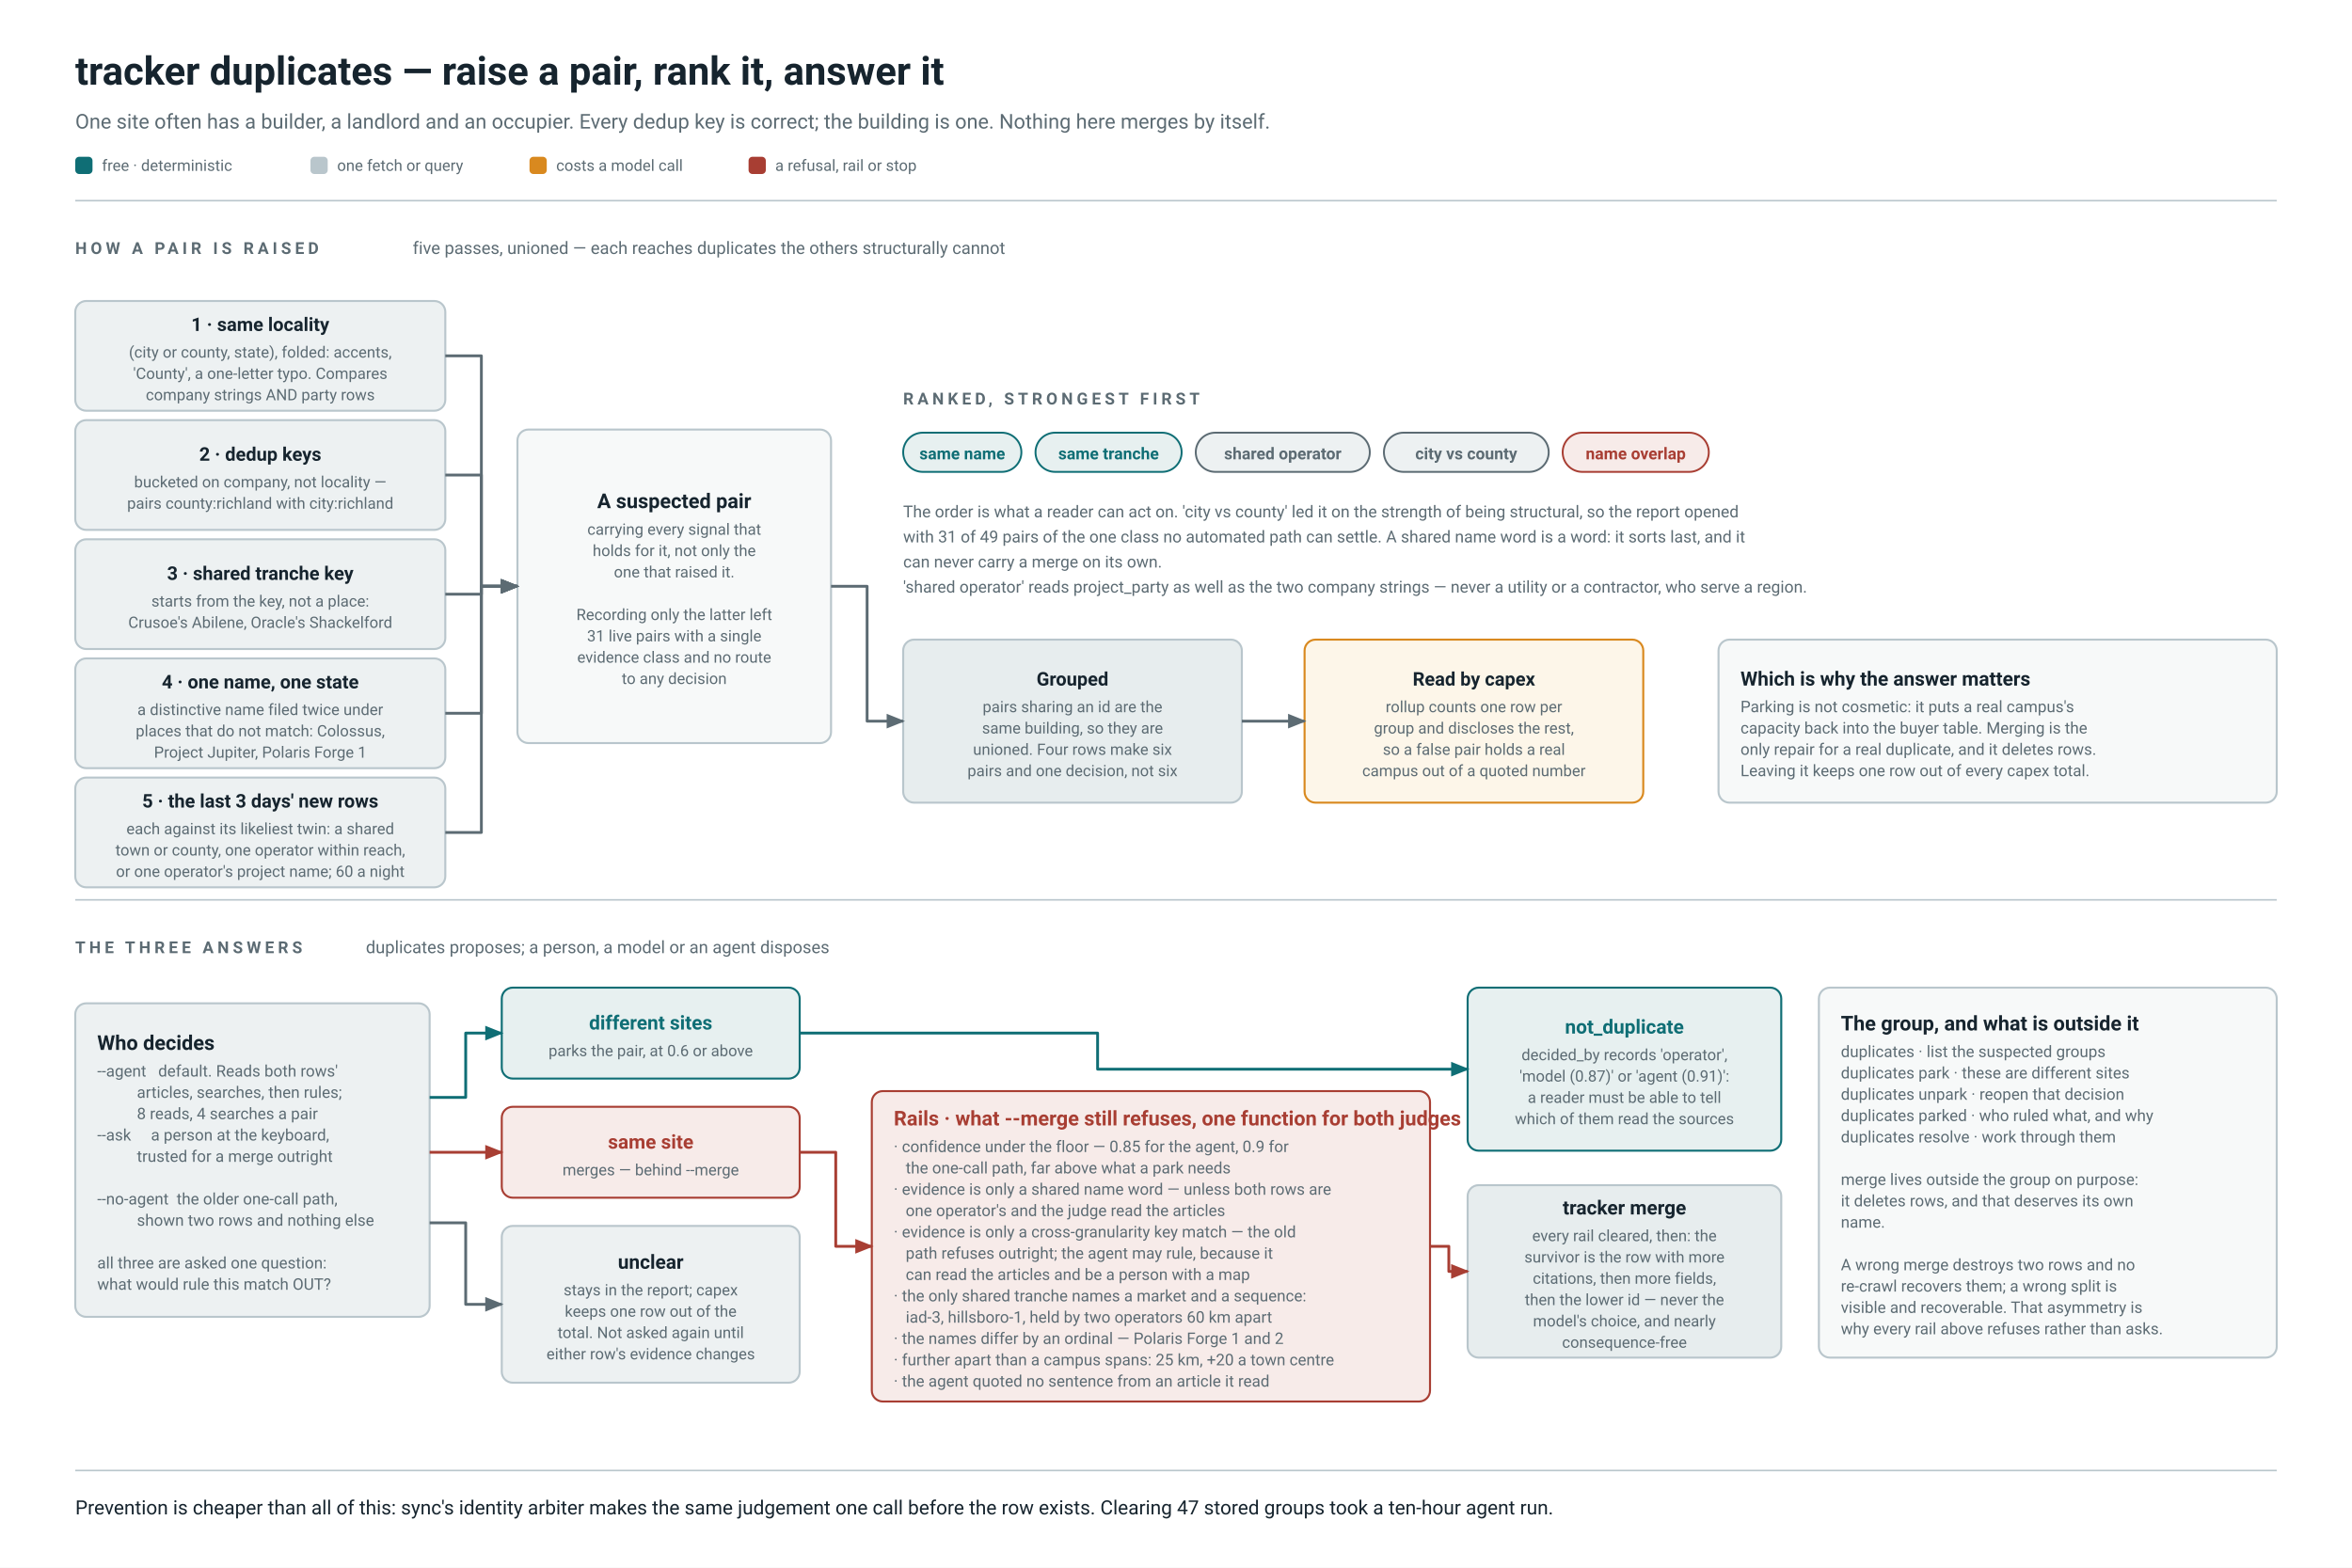
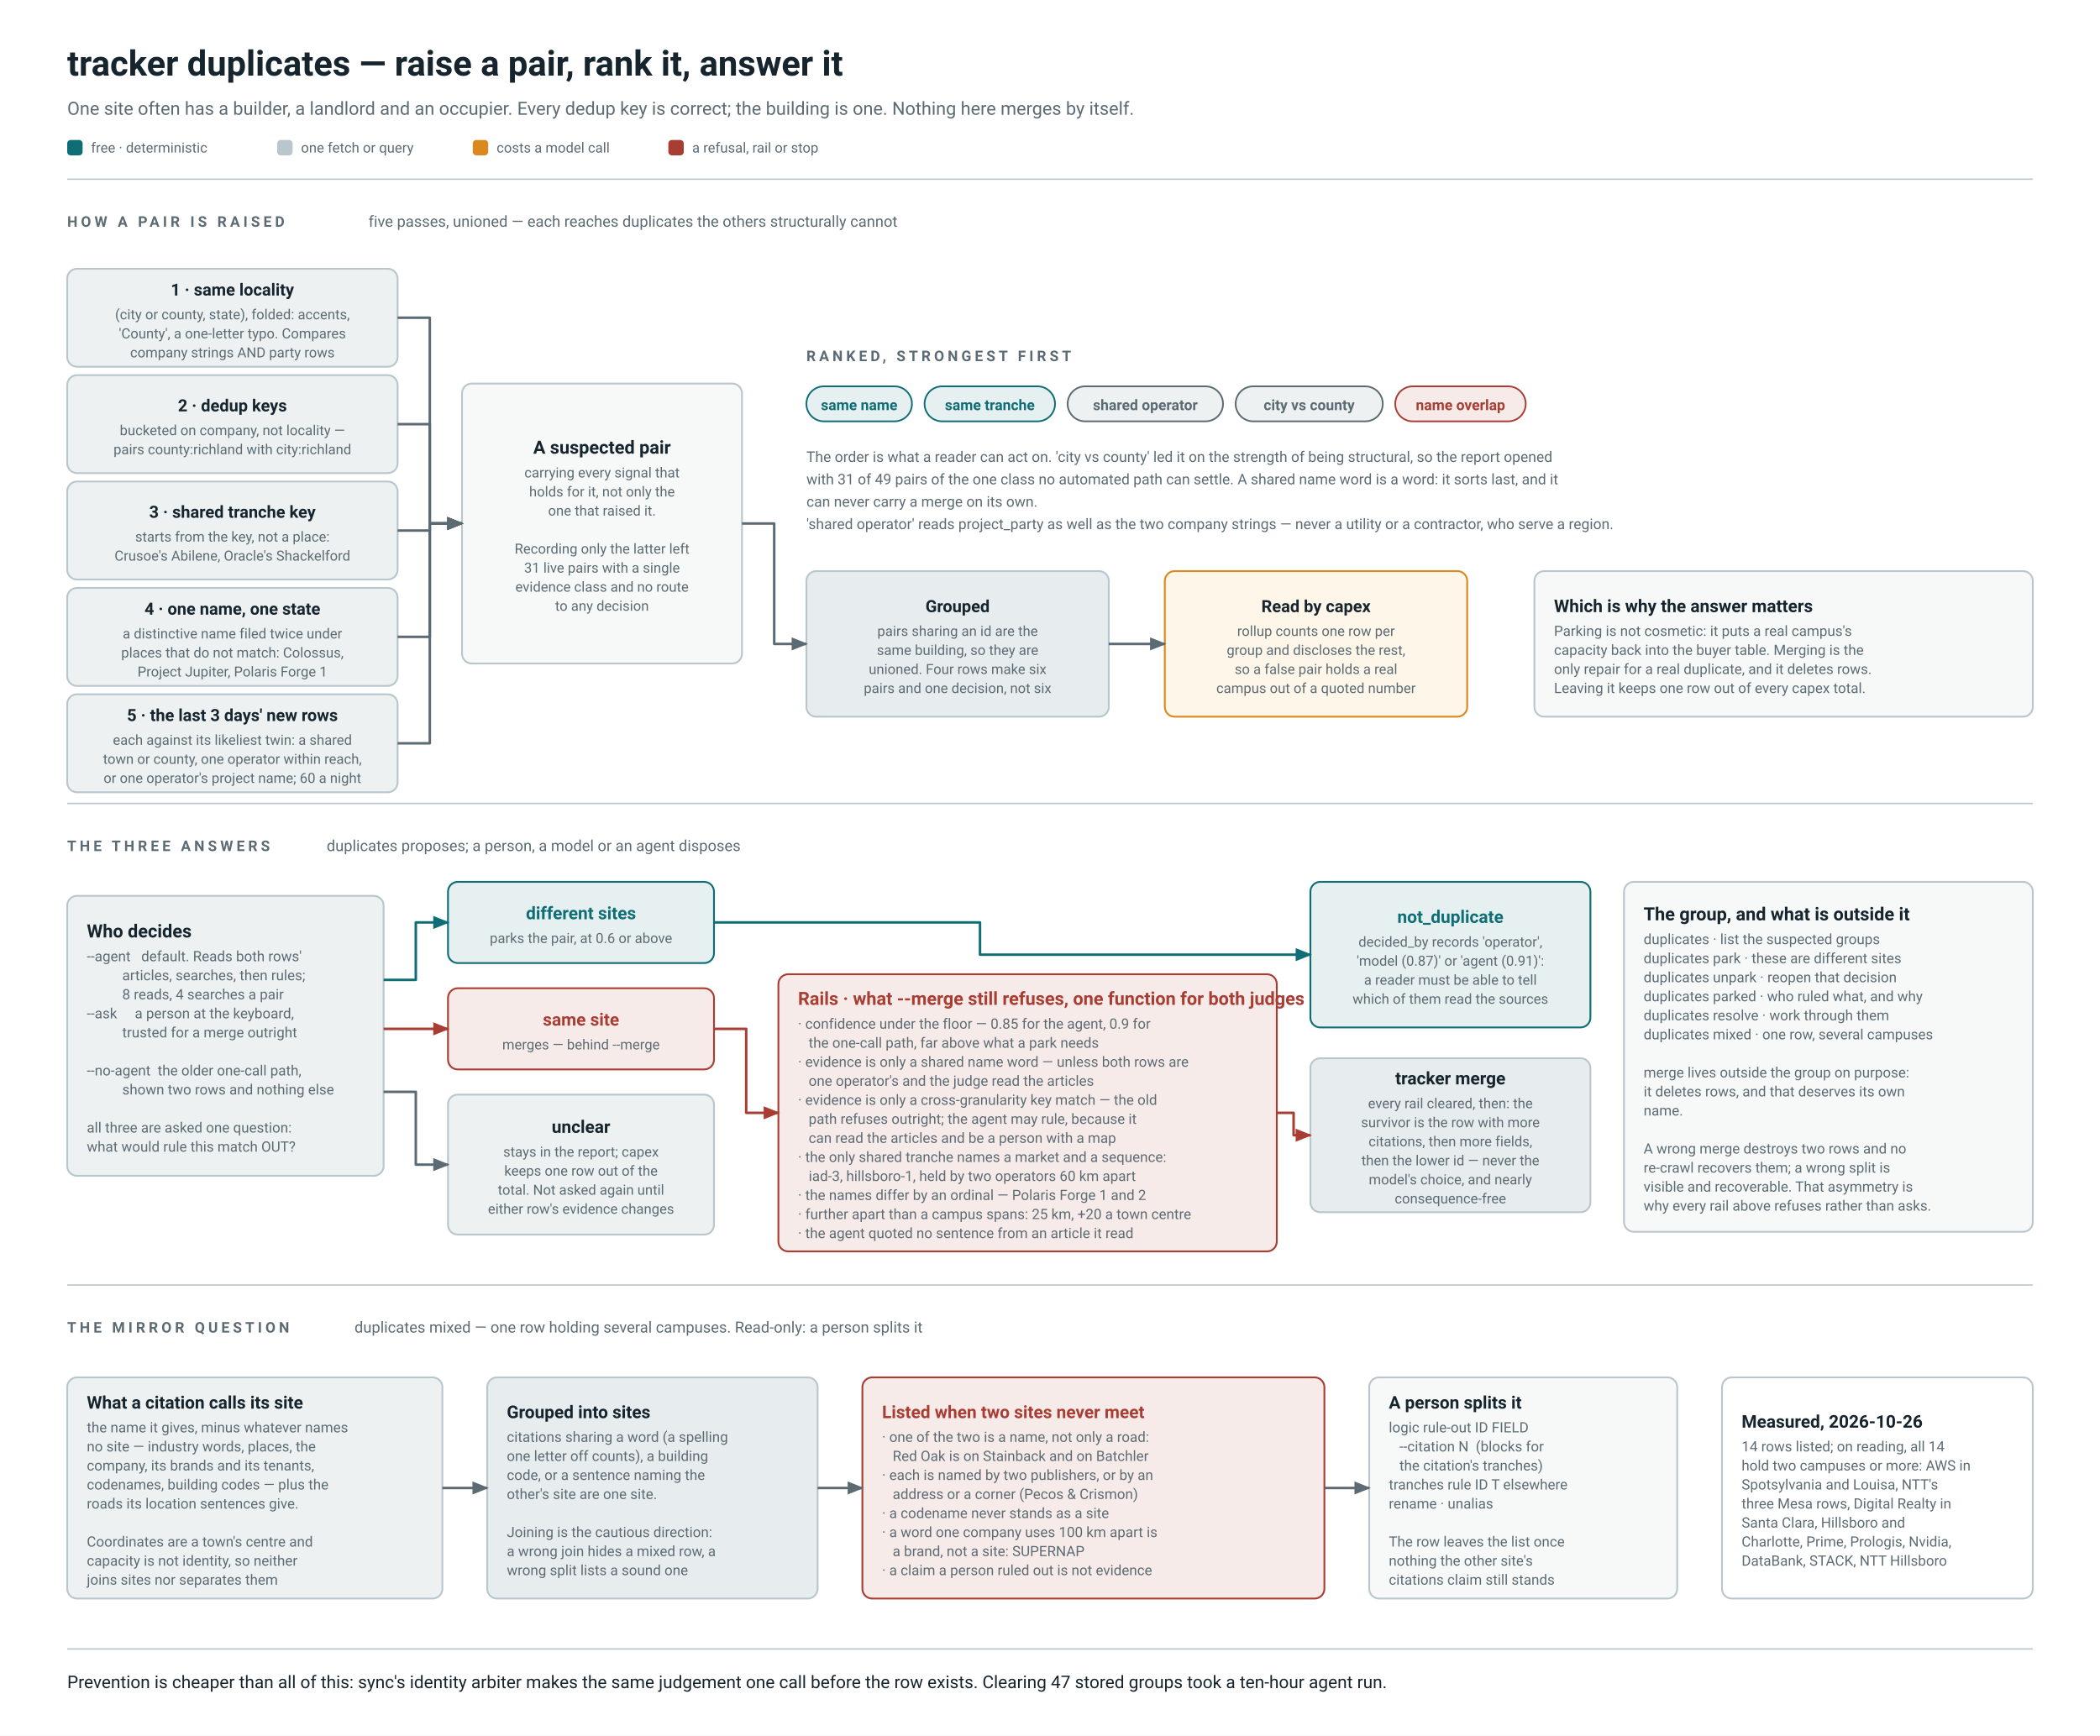
- <svg xmlns="http://www.w3.org/2000/svg" width="1500" height="1000" viewBox="0 0 1500 1000" font-family="system-ui,-apple-system,'Segoe UI',Roboto,'Helvetica Neue','DejaVu Sans',Arial,sans-serif">
+ <svg xmlns="http://www.w3.org/2000/svg" width="1500" height="1240" viewBox="0 0 1500 1240" font-family="system-ui,-apple-system,'Segoe UI',Roboto,'Helvetica Neue','DejaVu Sans',Arial,sans-serif">
  <defs>
    <marker id="a0F6E75" viewBox="0 0 10 10" refX="9" refY="5" markerWidth="6.5" markerHeight="6.5" orient="auto-start-reverse">
      <path d="M 0 1 L 10 5 L 0 9 z" fill="#0F6E75" />
    </marker>
    <marker id="a5C6B73" viewBox="0 0 10 10" refX="9" refY="5" markerWidth="6.5" markerHeight="6.5" orient="auto-start-reverse">
      <path d="M 0 1 L 10 5 L 0 9 z" fill="#5C6B73" />
    </marker>
    <marker id="aA83E33" viewBox="0 0 10 10" refX="9" refY="5" markerWidth="6.5" markerHeight="6.5" orient="auto-start-reverse">
      <path d="M 0 1 L 10 5 L 0 9 z" fill="#A83E33" />
    </marker>
  </defs>
-   <rect width="1500" height="1000" fill="#FFFFFF" />
+   <rect width="1500" height="1240" fill="#FFFFFF" />
  <g font-family="system-ui,-apple-system,'Segoe UI',Roboto,'Helvetica Neue','DejaVu Sans',Arial,sans-serif" xml:space="preserve">
    <text x="48.0" y="54.0" font-size="25" fill="#16242E" text-anchor="start" font-weight="700">tracker duplicates — raise a pair, rank it, answer it</text>
    <text x="48.0" y="82.0" font-size="13" fill="#5C6B73" text-anchor="start">One site often has a builder, a landlord and an occupier. Every dedup key is correct; the building is one. Nothing here merges by itself.</text>
    <rect x="48.0" y="100.0" width="11" height="11" rx="2.5" fill="#0F6E75" />
    <text x="65.0" y="109.0" font-size="10" fill="#5C6B73" text-anchor="start">free · deterministic</text>
    <rect x="198.0" y="100.0" width="11" height="11" rx="2.5" fill="#B9C6CC" />
    <text x="215.0" y="109.0" font-size="10" fill="#5C6B73" text-anchor="start">one fetch or query</text>
    <rect x="337.7" y="100.0" width="11" height="11" rx="2.5" fill="#D9891F" />
    <text x="354.7" y="109.0" font-size="10" fill="#5C6B73" text-anchor="start">costs a model call</text>
    <rect x="477.4" y="100.0" width="11" height="11" rx="2.5" fill="#A83E33" />
    <text x="494.4" y="109.0" font-size="10" fill="#5C6B73" text-anchor="start">a refusal, rail or stop</text>
    <line x1="48" y1="128" x2="1452" y2="128" stroke="#B9C6CC" stroke-width="1" />
    <text x="48.0" y="162.0" font-size="10.5" fill="#5C6B73" text-anchor="start" font-weight="700" letter-spacing="2.4">HOW A PAIR IS RAISED</text>
    <text x="263.2" y="162.0" font-size="11" fill="#5C6B73" text-anchor="start">five passes, unioned — each reaches duplicates the others structurally cannot</text>
    <rect x="48.0" y="192.0" width="236.0" height="70.0" rx="7" fill="#EDF1F2" stroke="#B9C6CC" stroke-width="1.3" />
    <text x="166.0" y="211.1" font-size="12" fill="#16242E" text-anchor="middle" font-weight="700">1 · same locality</text>
    <text x="166.0" y="228.1" font-size="10" fill="#5C6B73" text-anchor="middle">(city or county, state), folded: accents,</text>
    <text x="166.0" y="241.7" font-size="10" fill="#5C6B73" text-anchor="middle">'County', a one-letter typo. Compares</text>
    <text x="166.0" y="255.3" font-size="10" fill="#5C6B73" text-anchor="middle">company strings AND party rows</text>
    <rect x="48.0" y="268.0" width="236.0" height="70.0" rx="7" fill="#EDF1F2" stroke="#B9C6CC" stroke-width="1.3" />
    <text x="166.0" y="293.9" font-size="12" fill="#16242E" text-anchor="middle" font-weight="700">2 · dedup keys</text>
    <text x="166.0" y="310.9" font-size="10" fill="#5C6B73" text-anchor="middle">bucketed on company, not locality —</text>
    <text x="166.0" y="324.5" font-size="10" fill="#5C6B73" text-anchor="middle">pairs county:richland with city:richland</text>
    <rect x="48.0" y="344.0" width="236.0" height="70.0" rx="7" fill="#EDF1F2" stroke="#B9C6CC" stroke-width="1.3" />
    <text x="166.0" y="369.9" font-size="12" fill="#16242E" text-anchor="middle" font-weight="700">3 · shared tranche key</text>
    <text x="166.0" y="386.9" font-size="10" fill="#5C6B73" text-anchor="middle">starts from the key, not a place:</text>
    <text x="166.0" y="400.5" font-size="10" fill="#5C6B73" text-anchor="middle">Crusoe's Abilene, Oracle's Shackelford</text>
    <rect x="48.0" y="420.0" width="236.0" height="70.0" rx="7" fill="#EDF1F2" stroke="#B9C6CC" stroke-width="1.3" />
    <text x="166.0" y="439.1" font-size="12" fill="#16242E" text-anchor="middle" font-weight="700">4 · one name, one state</text>
    <text x="166.0" y="456.1" font-size="10" fill="#5C6B73" text-anchor="middle">a distinctive name filed twice under</text>
    <text x="166.0" y="469.7" font-size="10" fill="#5C6B73" text-anchor="middle">places that do not match: Colossus,</text>
    <text x="166.0" y="483.3" font-size="10" fill="#5C6B73" text-anchor="middle">Project Jupiter, Polaris Forge 1</text>
    <rect x="48.0" y="496.0" width="236.0" height="70.0" rx="7" fill="#EDF1F2" stroke="#B9C6CC" stroke-width="1.3" />
    <text x="166.0" y="515.1" font-size="12" fill="#16242E" text-anchor="middle" font-weight="700">5 · the last 3 days' new rows</text>
    <text x="166.0" y="532.1" font-size="10" fill="#5C6B73" text-anchor="middle">each against its likeliest twin: a shared</text>
    <text x="166.0" y="545.7" font-size="10" fill="#5C6B73" text-anchor="middle">town or county, one operator within reach,</text>
    <text x="166.0" y="559.3" font-size="10" fill="#5C6B73" text-anchor="middle">or one operator's project name; 60 a night</text>
    <rect x="330.0" y="274.0" width="200.0" height="200.0" rx="7" fill="#F7F9F9" stroke="#B9C6CC" stroke-width="1.3" />
    <text x="430.0" y="324.1" font-size="13" fill="#16242E" text-anchor="middle" font-weight="700">A suspected pair</text>
    <text x="430.0" y="341.1" font-size="10" fill="#5C6B73" text-anchor="middle">carrying every signal that</text>
    <text x="430.0" y="354.7" font-size="10" fill="#5C6B73" text-anchor="middle">holds for it, not only the</text>
    <text x="430.0" y="368.3" font-size="10" fill="#5C6B73" text-anchor="middle">one that raised it.</text>
    <text x="430.0" y="381.9" font-size="10" fill="#5C6B73" text-anchor="middle" />
    <text x="430.0" y="395.5" font-size="10" fill="#5C6B73" text-anchor="middle">Recording only the latter left</text>
    <text x="430.0" y="409.1" font-size="10" fill="#5C6B73" text-anchor="middle">31 live pairs with a single</text>
    <text x="430.0" y="422.7" font-size="10" fill="#5C6B73" text-anchor="middle">evidence class and no route</text>
    <text x="430.0" y="436.3" font-size="10" fill="#5C6B73" text-anchor="middle">to any decision</text>
    <polyline points="284.0,227.0 307.0,227.0 307.0,374.0 330.0,374.0" fill="none" stroke="#5C6B73" stroke-width="1.8" stroke-linejoin="round" marker-end="url(#a5C6B73)" />
    <polyline points="284.0,303.0 307.0,303.0 307.0,374.0 330.0,374.0" fill="none" stroke="#5C6B73" stroke-width="1.8" stroke-linejoin="round" marker-end="url(#a5C6B73)" />
    <polyline points="284.0,379.0 307.0,379.0 307.0,374.0 330.0,374.0" fill="none" stroke="#5C6B73" stroke-width="1.8" stroke-linejoin="round" marker-end="url(#a5C6B73)" />
    <polyline points="284.0,455.0 307.0,455.0 307.0,374.0 330.0,374.0" fill="none" stroke="#5C6B73" stroke-width="1.8" stroke-linejoin="round" marker-end="url(#a5C6B73)" />
    <polyline points="284.0,531.0 307.0,531.0 307.0,374.0 330.0,374.0" fill="none" stroke="#5C6B73" stroke-width="1.8" stroke-linejoin="round" marker-end="url(#a5C6B73)" />
    <text x="576.0" y="258.0" font-size="10.5" fill="#5C6B73" text-anchor="start" font-weight="700" letter-spacing="2.4">RANKED, STRONGEST FIRST</text>
    <rect x="576.0" y="276.0" width="75.4" height="25" rx="12.5" fill="#E7F0F0" stroke="#0F6E75" stroke-width="1.2" />
    <text x="613.7" y="293.0" font-size="10.5" fill="#0F6E75" text-anchor="middle" font-weight="700">same name</text>
    <rect x="660.4" y="276.0" width="93.2" height="25" rx="12.5" fill="#E7F0F0" stroke="#0F6E75" stroke-width="1.2" />
    <text x="707.0" y="293.0" font-size="10.5" fill="#0F6E75" text-anchor="middle" font-weight="700">same tranche</text>
    <rect x="762.6" y="276.0" width="111.0" height="25" rx="12.5" fill="#EDF1F2" stroke="#5C6B73" stroke-width="1.2" />
    <text x="818.1" y="293.0" font-size="10.5" fill="#5C6B73" text-anchor="middle" font-weight="700">shared operator</text>
    <rect x="882.6" y="276.0" width="105.1" height="25" rx="12.5" fill="#EDF1F2" stroke="#5C6B73" stroke-width="1.2" />
    <text x="935.1" y="293.0" font-size="10.5" fill="#5C6B73" text-anchor="middle" font-weight="700">city vs county</text>
    <rect x="996.6" y="276.0" width="93.2" height="25" rx="12.5" fill="#F7EBE9" stroke="#A83E33" stroke-width="1.2" />
    <text x="1043.2" y="293.0" font-size="10.5" fill="#A83E33" text-anchor="middle" font-weight="700">name overlap</text>
    <text x="576.0" y="330.0" font-size="10.5" fill="#5C6B73" text-anchor="start">The order is what a reader can act on. 'city vs county' led it on the strength of being structural, so the report opened</text>
    <text x="576.0" y="346.0" font-size="10.5" fill="#5C6B73" text-anchor="start">with 31 of 49 pairs of the one class no automated path can settle. A shared name word is a word: it sorts last, and it</text>
    <text x="576.0" y="362.0" font-size="10.5" fill="#5C6B73" text-anchor="start">can never carry a merge on its own.</text>
    <text x="576.0" y="378.0" font-size="10.5" fill="#5C6B73" text-anchor="start">'shared operator' reads project_party as well as the two company strings — never a utility or a contractor, who serve a region.</text>
    <rect x="576.0" y="408.0" width="216.0" height="104.0" rx="7" fill="#E7EDEE" stroke="#B9C6CC" stroke-width="1.3" />
    <text x="684.0" y="437.3" font-size="12" fill="#16242E" text-anchor="middle" font-weight="700">Grouped</text>
    <text x="684.0" y="454.3" font-size="10" fill="#5C6B73" text-anchor="middle">pairs sharing an id are the</text>
    <text x="684.0" y="467.9" font-size="10" fill="#5C6B73" text-anchor="middle">same building, so they are</text>
    <text x="684.0" y="481.5" font-size="10" fill="#5C6B73" text-anchor="middle">unioned. Four rows make six</text>
    <text x="684.0" y="495.1" font-size="10" fill="#5C6B73" text-anchor="middle">pairs and one decision, not six</text>
    <polyline points="530.0,374.0 553.0,374.0 553.0,460.0 576.0,460.0" fill="none" stroke="#5C6B73" stroke-width="1.8" stroke-linejoin="round" marker-end="url(#a5C6B73)" />
    <rect x="832.0" y="408.0" width="216.0" height="104.0" rx="7" fill="#FDF6E9" stroke="#D9891F" stroke-width="1.3" />
    <text x="940.0" y="437.3" font-size="12" fill="#16242E" text-anchor="middle" font-weight="700">Read by capex</text>
    <text x="940.0" y="454.3" font-size="10" fill="#5C6B73" text-anchor="middle">rollup counts one row per</text>
    <text x="940.0" y="467.9" font-size="10" fill="#5C6B73" text-anchor="middle">group and discloses the rest,</text>
    <text x="940.0" y="481.5" font-size="10" fill="#5C6B73" text-anchor="middle">so a false pair holds a real</text>
    <text x="940.0" y="495.1" font-size="10" fill="#5C6B73" text-anchor="middle">campus out of a quoted number</text>
    <polyline points="792.0,460.0 832.0,460.0" fill="none" stroke="#5C6B73" stroke-width="1.8" stroke-linejoin="round" marker-end="url(#a5C6B73)" />
    <rect x="1096.0" y="408.0" width="356.0" height="104.0" rx="7" fill="#F7F9F9" stroke="#B9C6CC" stroke-width="1.3" />
    <text x="1110.0" y="437.3" font-size="12.5" fill="#16242E" text-anchor="left" font-weight="700">Which is why the answer matters</text>
    <text x="1110.0" y="454.3" font-size="10.2" fill="#5C6B73" text-anchor="left">Parking is not cosmetic: it puts a real campus's</text>
    <text x="1110.0" y="467.9" font-size="10.2" fill="#5C6B73" text-anchor="left">capacity back into the buyer table. Merging is the</text>
    <text x="1110.0" y="481.5" font-size="10.2" fill="#5C6B73" text-anchor="left">only repair for a real duplicate, and it deletes rows.</text>
    <text x="1110.0" y="495.1" font-size="10.2" fill="#5C6B73" text-anchor="left">Leaving it keeps one row out of every capex total.</text>
    <line x1="48" y1="574" x2="1452" y2="574" stroke="#B9C6CC" stroke-width="1" />
    <text x="48.0" y="608.0" font-size="10.5" fill="#5C6B73" text-anchor="start" font-weight="700" letter-spacing="2.4">THE THREE ANSWERS</text>
    <text x="233.3" y="608.0" font-size="11" fill="#5C6B73" text-anchor="start">duplicates proposes; a person, a model or an agent disposes</text>
    <rect x="48.0" y="640.0" width="226.0" height="200.0" rx="7" fill="#EDF1F2" stroke="#B9C6CC" stroke-width="1.3" />
    <text x="62.0" y="669.7" font-size="13" fill="#16242E" text-anchor="left" font-weight="700">Who decides</text>
    <text x="62.0" y="686.7" font-size="10.2" fill="#5C6B73" text-anchor="left">--agent   default. Reads both rows'</text>
    <text x="62.0" y="700.3" font-size="10.2" fill="#5C6B73" text-anchor="left">          articles, searches, then rules;</text>
    <text x="62.0" y="713.9" font-size="10.2" fill="#5C6B73" text-anchor="left">          8 reads, 4 searches a pair</text>
    <text x="62.0" y="727.5" font-size="10.2" fill="#5C6B73" text-anchor="left">--ask     a person at the keyboard,</text>
    <text x="62.0" y="741.1" font-size="10.2" fill="#5C6B73" text-anchor="left">          trusted for a merge outright</text>
    <text x="62.0" y="754.7" font-size="10.2" fill="#5C6B73" text-anchor="left" />
    <text x="62.0" y="768.3" font-size="10.2" fill="#5C6B73" text-anchor="left">--no-agent  the older one-call path,</text>
    <text x="62.0" y="781.9" font-size="10.2" fill="#5C6B73" text-anchor="left">          shown two rows and nothing else</text>
    <text x="62.0" y="795.5" font-size="10.2" fill="#5C6B73" text-anchor="left" />
    <text x="62.0" y="809.1" font-size="10.2" fill="#5C6B73" text-anchor="left">all three are asked one question:</text>
    <text x="62.0" y="822.7" font-size="10.2" fill="#5C6B73" text-anchor="left">what would rule this match OUT?</text>
    <rect x="320.0" y="630.0" width="190.0" height="58.0" rx="7" fill="#E7F0F0" stroke="#0F6E75" stroke-width="1.3" />
    <text x="415.0" y="656.7" font-size="12.5" fill="#0F6E75" text-anchor="middle" font-weight="700">different sites</text>
    <text x="415.0" y="673.7" font-size="10" fill="#5C6B73" text-anchor="middle">parks the pair, at 0.6 or above</text>
    <rect x="320.0" y="706.0" width="190.0" height="58.0" rx="7" fill="#F7EBE9" stroke="#A83E33" stroke-width="1.3" />
    <text x="415.0" y="732.7" font-size="12.5" fill="#A83E33" text-anchor="middle" font-weight="700">same site</text>
    <text x="415.0" y="749.7" font-size="10" fill="#5C6B73" text-anchor="middle">merges — behind --merge</text>
    <rect x="320.0" y="782.0" width="190.0" height="100.0" rx="7" fill="#EDF1F2" stroke="#B9C6CC" stroke-width="1.3" />
    <text x="415.0" y="809.3" font-size="12.5" fill="#16242E" text-anchor="middle" font-weight="700">unclear</text>
    <text x="415.0" y="826.3" font-size="10" fill="#5C6B73" text-anchor="middle">stays in the report; capex</text>
    <text x="415.0" y="839.9" font-size="10" fill="#5C6B73" text-anchor="middle">keeps one row out of the</text>
    <text x="415.0" y="853.5" font-size="10" fill="#5C6B73" text-anchor="middle">total. Not asked again until</text>
    <text x="415.0" y="867.1" font-size="10" fill="#5C6B73" text-anchor="middle">either row's evidence changes</text>
    <polyline points="274.0,700.0 297.0,700.0 297.0,659.0 320.0,659.0" fill="none" stroke="#0F6E75" stroke-width="1.8" stroke-linejoin="round" marker-end="url(#a0F6E75)" />
    <polyline points="274.0,735.0 320.0,735.0" fill="none" stroke="#A83E33" stroke-width="1.8" stroke-linejoin="round" marker-end="url(#aA83E33)" />
    <polyline points="274.0,780.0 297.0,780.0 297.0,832.0 320.0,832.0" fill="none" stroke="#5C6B73" stroke-width="1.8" stroke-linejoin="round" marker-end="url(#a5C6B73)" />
    <rect x="936.0" y="630.0" width="200.0" height="104.0" rx="7" fill="#E7F0F0" stroke="#0F6E75" stroke-width="1.3" />
    <text x="1036.0" y="659.3" font-size="12.5" fill="#0F6E75" text-anchor="middle" font-weight="700">not_duplicate</text>
    <text x="1036.0" y="676.3" font-size="10" fill="#5C6B73" text-anchor="middle">decided_by records 'operator',</text>
    <text x="1036.0" y="689.9" font-size="10" fill="#5C6B73" text-anchor="middle">'model (0.87)' or 'agent (0.91)':</text>
    <text x="1036.0" y="703.5" font-size="10" fill="#5C6B73" text-anchor="middle">a reader must be able to tell</text>
    <text x="1036.0" y="717.1" font-size="10" fill="#5C6B73" text-anchor="middle">which of them read the sources</text>
    <polyline points="510.0,659.0 700.0,659.0 700.0,682.0 936.0,682.0" fill="none" stroke="#0F6E75" stroke-width="1.8" stroke-linejoin="round" marker-end="url(#a0F6E75)" />
    <rect x="556.0" y="696.0" width="356.0" height="198.0" rx="7" fill="#F7EBE9" stroke="#A83E33" stroke-width="1.3" />
    <text x="570.0" y="717.9" font-size="13" fill="#A83E33" text-anchor="left" font-weight="700">Rails · what --merge still refuses, one function for both judges</text>
    <text x="570.0" y="734.9" font-size="10.2" fill="#5C6B73" text-anchor="left">· confidence under the floor — 0.85 for the agent, 0.9 for</text>
    <text x="570.0" y="748.5" font-size="10.2" fill="#5C6B73" text-anchor="left">   the one-call path, far above what a park needs</text>
    <text x="570.0" y="762.1" font-size="10.2" fill="#5C6B73" text-anchor="left">· evidence is only a shared name word — unless both rows are</text>
    <text x="570.0" y="775.7" font-size="10.2" fill="#5C6B73" text-anchor="left">   one operator's and the judge read the articles</text>
    <text x="570.0" y="789.3" font-size="10.2" fill="#5C6B73" text-anchor="left">· evidence is only a cross-granularity key match — the old</text>
    <text x="570.0" y="802.9" font-size="10.2" fill="#5C6B73" text-anchor="left">   path refuses outright; the agent may rule, because it</text>
    <text x="570.0" y="816.5" font-size="10.2" fill="#5C6B73" text-anchor="left">   can read the articles and be a person with a map</text>
    <text x="570.0" y="830.1" font-size="10.2" fill="#5C6B73" text-anchor="left">· the only shared tranche names a market and a sequence:</text>
    <text x="570.0" y="843.7" font-size="10.2" fill="#5C6B73" text-anchor="left">   iad-3, hillsboro-1, held by two operators 60 km apart</text>
    <text x="570.0" y="857.3" font-size="10.2" fill="#5C6B73" text-anchor="left">· the names differ by an ordinal — Polaris Forge 1 and 2</text>
    <text x="570.0" y="870.9" font-size="10.2" fill="#5C6B73" text-anchor="left">· further apart than a campus spans: 25 km, +20 a town centre</text>
    <text x="570.0" y="884.5" font-size="10.2" fill="#5C6B73" text-anchor="left">· the agent quoted no sentence from an article it read</text>
    <polyline points="510.0,735.0 533.0,735.0 533.0,795.0 556.0,795.0" fill="none" stroke="#A83E33" stroke-width="1.8" stroke-linejoin="round" marker-end="url(#aA83E33)" />
    <rect x="936.0" y="756.0" width="200.0" height="110.0" rx="7" fill="#E7EDEE" stroke="#B9C6CC" stroke-width="1.3" />
    <text x="1036.0" y="774.7" font-size="12.5" fill="#16242E" text-anchor="middle" font-weight="700">tracker merge</text>
    <text x="1036.0" y="791.7" font-size="10" fill="#5C6B73" text-anchor="middle">every rail cleared, then: the</text>
    <text x="1036.0" y="805.3" font-size="10" fill="#5C6B73" text-anchor="middle">survivor is the row with more</text>
    <text x="1036.0" y="818.9" font-size="10" fill="#5C6B73" text-anchor="middle">citations, then more fields,</text>
    <text x="1036.0" y="832.5" font-size="10" fill="#5C6B73" text-anchor="middle">then the lower id — never the</text>
    <text x="1036.0" y="846.1" font-size="10" fill="#5C6B73" text-anchor="middle">model's choice, and nearly</text>
    <text x="1036.0" y="859.7" font-size="10" fill="#5C6B73" text-anchor="middle">consequence-free</text>
    <polyline points="912.0,795.0 924.0,795.0 924.0,811.0 936.0,811.0" fill="none" stroke="#A83E33" stroke-width="1.8" stroke-linejoin="round" marker-end="url(#aA83E33)" />
-     <rect x="1160.0" y="630.0" width="292.0" height="236.0" rx="7" fill="#F7F9F9" stroke="#B9C6CC" stroke-width="1.3" />
-     <text x="1174.0" y="657.3" font-size="13" fill="#16242E" text-anchor="left" font-weight="700">The group, and what is outside it</text>
-     <text x="1174.0" y="674.3" font-size="10.2" fill="#5C6B73" text-anchor="left">duplicates · list the suspected groups</text>
-     <text x="1174.0" y="687.9" font-size="10.2" fill="#5C6B73" text-anchor="left">duplicates park · these are different sites</text>
-     <text x="1174.0" y="701.5" font-size="10.2" fill="#5C6B73" text-anchor="left">duplicates unpark · reopen that decision</text>
-     <text x="1174.0" y="715.1" font-size="10.2" fill="#5C6B73" text-anchor="left">duplicates parked · who ruled what, and why</text>
-     <text x="1174.0" y="728.7" font-size="10.2" fill="#5C6B73" text-anchor="left">duplicates resolve · work through them</text>
-     <text x="1174.0" y="742.3" font-size="10.2" fill="#5C6B73" text-anchor="left" />
-     <text x="1174.0" y="755.9" font-size="10.2" fill="#5C6B73" text-anchor="left">merge lives outside the group on purpose:</text>
-     <text x="1174.0" y="769.5" font-size="10.2" fill="#5C6B73" text-anchor="left">it deletes rows, and that deserves its own</text>
-     <text x="1174.0" y="783.1" font-size="10.2" fill="#5C6B73" text-anchor="left">name.</text>
-     <text x="1174.0" y="796.7" font-size="10.2" fill="#5C6B73" text-anchor="left" />
-     <text x="1174.0" y="810.3" font-size="10.2" fill="#5C6B73" text-anchor="left">A wrong merge destroys two rows and no</text>
-     <text x="1174.0" y="823.9" font-size="10.2" fill="#5C6B73" text-anchor="left">re-crawl recovers them; a wrong split is</text>
-     <text x="1174.0" y="837.5" font-size="10.2" fill="#5C6B73" text-anchor="left">visible and recoverable. That asymmetry is</text>
-     <text x="1174.0" y="851.1" font-size="10.2" fill="#5C6B73" text-anchor="left">why every rail above refuses rather than asks.</text>
-     <line x1="48" y1="938" x2="1452" y2="938" stroke="#B9C6CC" stroke-width="1" />
-     <text x="48.0" y="966.0" font-size="12.5" fill="#16242E" text-anchor="start">Prevention is cheaper than all of this: sync's identity arbiter makes the same judgement one call before the row exists. Clearing 47 stored groups took a ten-hour agent run.</text>
+     <rect x="1160.0" y="630.0" width="292.0" height="250.0" rx="7" fill="#F7F9F9" stroke="#B9C6CC" stroke-width="1.3" />
+     <text x="1174.0" y="657.5" font-size="13" fill="#16242E" text-anchor="left" font-weight="700">The group, and what is outside it</text>
+     <text x="1174.0" y="674.5" font-size="10.2" fill="#5C6B73" text-anchor="left">duplicates · list the suspected groups</text>
+     <text x="1174.0" y="688.1" font-size="10.2" fill="#5C6B73" text-anchor="left">duplicates park · these are different sites</text>
+     <text x="1174.0" y="701.7" font-size="10.2" fill="#5C6B73" text-anchor="left">duplicates unpark · reopen that decision</text>
+     <text x="1174.0" y="715.3" font-size="10.2" fill="#5C6B73" text-anchor="left">duplicates parked · who ruled what, and why</text>
+     <text x="1174.0" y="728.9" font-size="10.2" fill="#5C6B73" text-anchor="left">duplicates resolve · work through them</text>
+     <text x="1174.0" y="742.5" font-size="10.2" fill="#5C6B73" text-anchor="left">duplicates mixed · one row, several campuses</text>
+     <text x="1174.0" y="756.1" font-size="10.2" fill="#5C6B73" text-anchor="left" />
+     <text x="1174.0" y="769.7" font-size="10.2" fill="#5C6B73" text-anchor="left">merge lives outside the group on purpose:</text>
+     <text x="1174.0" y="783.3" font-size="10.2" fill="#5C6B73" text-anchor="left">it deletes rows, and that deserves its own</text>
+     <text x="1174.0" y="796.9" font-size="10.2" fill="#5C6B73" text-anchor="left">name.</text>
+     <text x="1174.0" y="810.5" font-size="10.2" fill="#5C6B73" text-anchor="left" />
+     <text x="1174.0" y="824.1" font-size="10.2" fill="#5C6B73" text-anchor="left">A wrong merge destroys two rows and no</text>
+     <text x="1174.0" y="837.7" font-size="10.2" fill="#5C6B73" text-anchor="left">re-crawl recovers them; a wrong split is</text>
+     <text x="1174.0" y="851.3" font-size="10.2" fill="#5C6B73" text-anchor="left">visible and recoverable. That asymmetry is</text>
+     <text x="1174.0" y="864.9" font-size="10.2" fill="#5C6B73" text-anchor="left">why every rail above refuses rather than asks.</text>
+     <line x1="48" y1="918" x2="1452" y2="918" stroke="#B9C6CC" stroke-width="1" />
+     <text x="48.0" y="952.0" font-size="10.5" fill="#5C6B73" text-anchor="start" font-weight="700" letter-spacing="2.4">THE MIRROR QUESTION</text>
+     <text x="253.2" y="952.0" font-size="11" fill="#5C6B73" text-anchor="start">duplicates mixed — one row holding several campuses. Read-only: a person splits it</text>
+     <rect x="48.0" y="984.0" width="268.0" height="158.0" rx="7" fill="#EDF1F2" stroke="#B9C6CC" stroke-width="1.3" />
+     <text x="62.0" y="1006.3" font-size="12.5" fill="#16242E" text-anchor="left" font-weight="700">What a citation calls its site</text>
+     <text x="62.0" y="1023.3" font-size="10.2" fill="#5C6B73" text-anchor="left">the name it gives, minus whatever names</text>
+     <text x="62.0" y="1036.9" font-size="10.2" fill="#5C6B73" text-anchor="left">no site — industry words, places, the</text>
+     <text x="62.0" y="1050.5" font-size="10.2" fill="#5C6B73" text-anchor="left">company, its brands and its tenants,</text>
+     <text x="62.0" y="1064.1" font-size="10.2" fill="#5C6B73" text-anchor="left">codenames, building codes — plus the</text>
+     <text x="62.0" y="1077.7" font-size="10.2" fill="#5C6B73" text-anchor="left">roads its location sentences give.</text>
+     <text x="62.0" y="1091.3" font-size="10.2" fill="#5C6B73" text-anchor="left" />
+     <text x="62.0" y="1104.9" font-size="10.2" fill="#5C6B73" text-anchor="left">Coordinates are a town's centre and</text>
+     <text x="62.0" y="1118.5" font-size="10.2" fill="#5C6B73" text-anchor="left">capacity is not identity, so neither</text>
+     <text x="62.0" y="1132.1" font-size="10.2" fill="#5C6B73" text-anchor="left">joins sites nor separates them</text>
+     <rect x="348.0" y="984.0" width="236.0" height="158.0" rx="7" fill="#E7EDEE" stroke="#B9C6CC" stroke-width="1.3" />
+     <text x="362.0" y="1013.1" font-size="12.5" fill="#16242E" text-anchor="left" font-weight="700">Grouped into sites</text>
+     <text x="362.0" y="1030.1" font-size="10.2" fill="#5C6B73" text-anchor="left">citations sharing a word (a spelling</text>
+     <text x="362.0" y="1043.7" font-size="10.2" fill="#5C6B73" text-anchor="left">one letter off counts), a building</text>
+     <text x="362.0" y="1057.3" font-size="10.2" fill="#5C6B73" text-anchor="left">code, or a sentence naming the</text>
+     <text x="362.0" y="1070.9" font-size="10.2" fill="#5C6B73" text-anchor="left">other's site are one site.</text>
+     <text x="362.0" y="1084.5" font-size="10.2" fill="#5C6B73" text-anchor="left" />
+     <text x="362.0" y="1098.1" font-size="10.2" fill="#5C6B73" text-anchor="left">Joining is the cautious direction:</text>
+     <text x="362.0" y="1111.7" font-size="10.2" fill="#5C6B73" text-anchor="left">a wrong join hides a mixed row, a</text>
+     <text x="362.0" y="1125.3" font-size="10.2" fill="#5C6B73" text-anchor="left">wrong split lists a sound one</text>
+     <rect x="616.0" y="984.0" width="330.0" height="158.0" rx="7" fill="#F7EBE9" stroke="#A83E33" stroke-width="1.3" />
+     <text x="630.0" y="1013.1" font-size="12.5" fill="#A83E33" text-anchor="left" font-weight="700">Listed when two sites never meet</text>
+     <text x="630.0" y="1030.1" font-size="10.2" fill="#5C6B73" text-anchor="left">· one of the two is a name, not only a road:</text>
+     <text x="630.0" y="1043.7" font-size="10.2" fill="#5C6B73" text-anchor="left">   Red Oak is on Stainback and on Batchler</text>
+     <text x="630.0" y="1057.3" font-size="10.2" fill="#5C6B73" text-anchor="left">· each is named by two publishers, or by an</text>
+     <text x="630.0" y="1070.9" font-size="10.2" fill="#5C6B73" text-anchor="left">   address or a corner (Pecos &amp; Crismon)</text>
+     <text x="630.0" y="1084.5" font-size="10.2" fill="#5C6B73" text-anchor="left">· a codename never stands as a site</text>
+     <text x="630.0" y="1098.1" font-size="10.2" fill="#5C6B73" text-anchor="left">· a word one company uses 100 km apart is</text>
+     <text x="630.0" y="1111.7" font-size="10.2" fill="#5C6B73" text-anchor="left">   a brand, not a site: SUPERNAP</text>
+     <text x="630.0" y="1125.3" font-size="10.2" fill="#5C6B73" text-anchor="left">· a claim a person ruled out is not evidence</text>
+     <rect x="978.0" y="984.0" width="220.0" height="158.0" rx="7" fill="#F7F9F9" stroke="#B9C6CC" stroke-width="1.3" />
+     <text x="992.0" y="1006.3" font-size="12.5" fill="#16242E" text-anchor="left" font-weight="700">A person splits it</text>
+     <text x="992.0" y="1023.3" font-size="10.2" fill="#5C6B73" text-anchor="left">logic rule-out ID FIELD</text>
+     <text x="992.0" y="1036.9" font-size="10.2" fill="#5C6B73" text-anchor="left">   --citation N  (blocks for</text>
+     <text x="992.0" y="1050.5" font-size="10.2" fill="#5C6B73" text-anchor="left">   the citation's tranches)</text>
+     <text x="992.0" y="1064.1" font-size="10.2" fill="#5C6B73" text-anchor="left">tranches rule ID T elsewhere</text>
+     <text x="992.0" y="1077.7" font-size="10.2" fill="#5C6B73" text-anchor="left">rename · unalias</text>
+     <text x="992.0" y="1091.3" font-size="10.2" fill="#5C6B73" text-anchor="left" />
+     <text x="992.0" y="1104.9" font-size="10.2" fill="#5C6B73" text-anchor="left">The row leaves the list once</text>
+     <text x="992.0" y="1118.5" font-size="10.2" fill="#5C6B73" text-anchor="left">nothing the other site's</text>
+     <text x="992.0" y="1132.1" font-size="10.2" fill="#5C6B73" text-anchor="left">citations claim still stands</text>
+     <polyline points="316.0,1063.0 348.0,1063.0" fill="none" stroke="#5C6B73" stroke-width="1.8" stroke-linejoin="round" marker-end="url(#a5C6B73)" />
+     <polyline points="584.0,1063.0 616.0,1063.0" fill="none" stroke="#5C6B73" stroke-width="1.8" stroke-linejoin="round" marker-end="url(#a5C6B73)" />
+     <polyline points="946.0,1063.0 978.0,1063.0" fill="none" stroke="#5C6B73" stroke-width="1.8" stroke-linejoin="round" marker-end="url(#a5C6B73)" />
+     <rect x="1230.0" y="984.0" width="222.0" height="158.0" rx="7" fill="#FFFFFF" stroke="#B9C6CC" stroke-width="1.3" />
+     <text x="1244.0" y="1019.9" font-size="12.5" fill="#16242E" text-anchor="left" font-weight="700">Measured, 2026-10-26</text>
+     <text x="1244.0" y="1036.9" font-size="10.2" fill="#5C6B73" text-anchor="left">14 rows listed; on reading, all 14</text>
+     <text x="1244.0" y="1050.5" font-size="10.2" fill="#5C6B73" text-anchor="left">hold two campuses or more: AWS in</text>
+     <text x="1244.0" y="1064.1" font-size="10.2" fill="#5C6B73" text-anchor="left">Spotsylvania and Louisa, NTT's</text>
+     <text x="1244.0" y="1077.7" font-size="10.2" fill="#5C6B73" text-anchor="left">three Mesa rows, Digital Realty in</text>
+     <text x="1244.0" y="1091.3" font-size="10.2" fill="#5C6B73" text-anchor="left">Santa Clara, Hillsboro and</text>
+     <text x="1244.0" y="1104.9" font-size="10.2" fill="#5C6B73" text-anchor="left">Charlotte, Prime, Prologis, Nvidia,</text>
+     <text x="1244.0" y="1118.5" font-size="10.2" fill="#5C6B73" text-anchor="left">DataBank, STACK, NTT Hillsboro</text>
+     <line x1="48" y1="1178" x2="1452" y2="1178" stroke="#B9C6CC" stroke-width="1" />
+     <text x="48.0" y="1206.0" font-size="12.5" fill="#16242E" text-anchor="start">Prevention is cheaper than all of this: sync's identity arbiter makes the same judgement one call before the row exists. Clearing 47 stored groups took a ten-hour agent run.</text>
  </g>
</svg>
